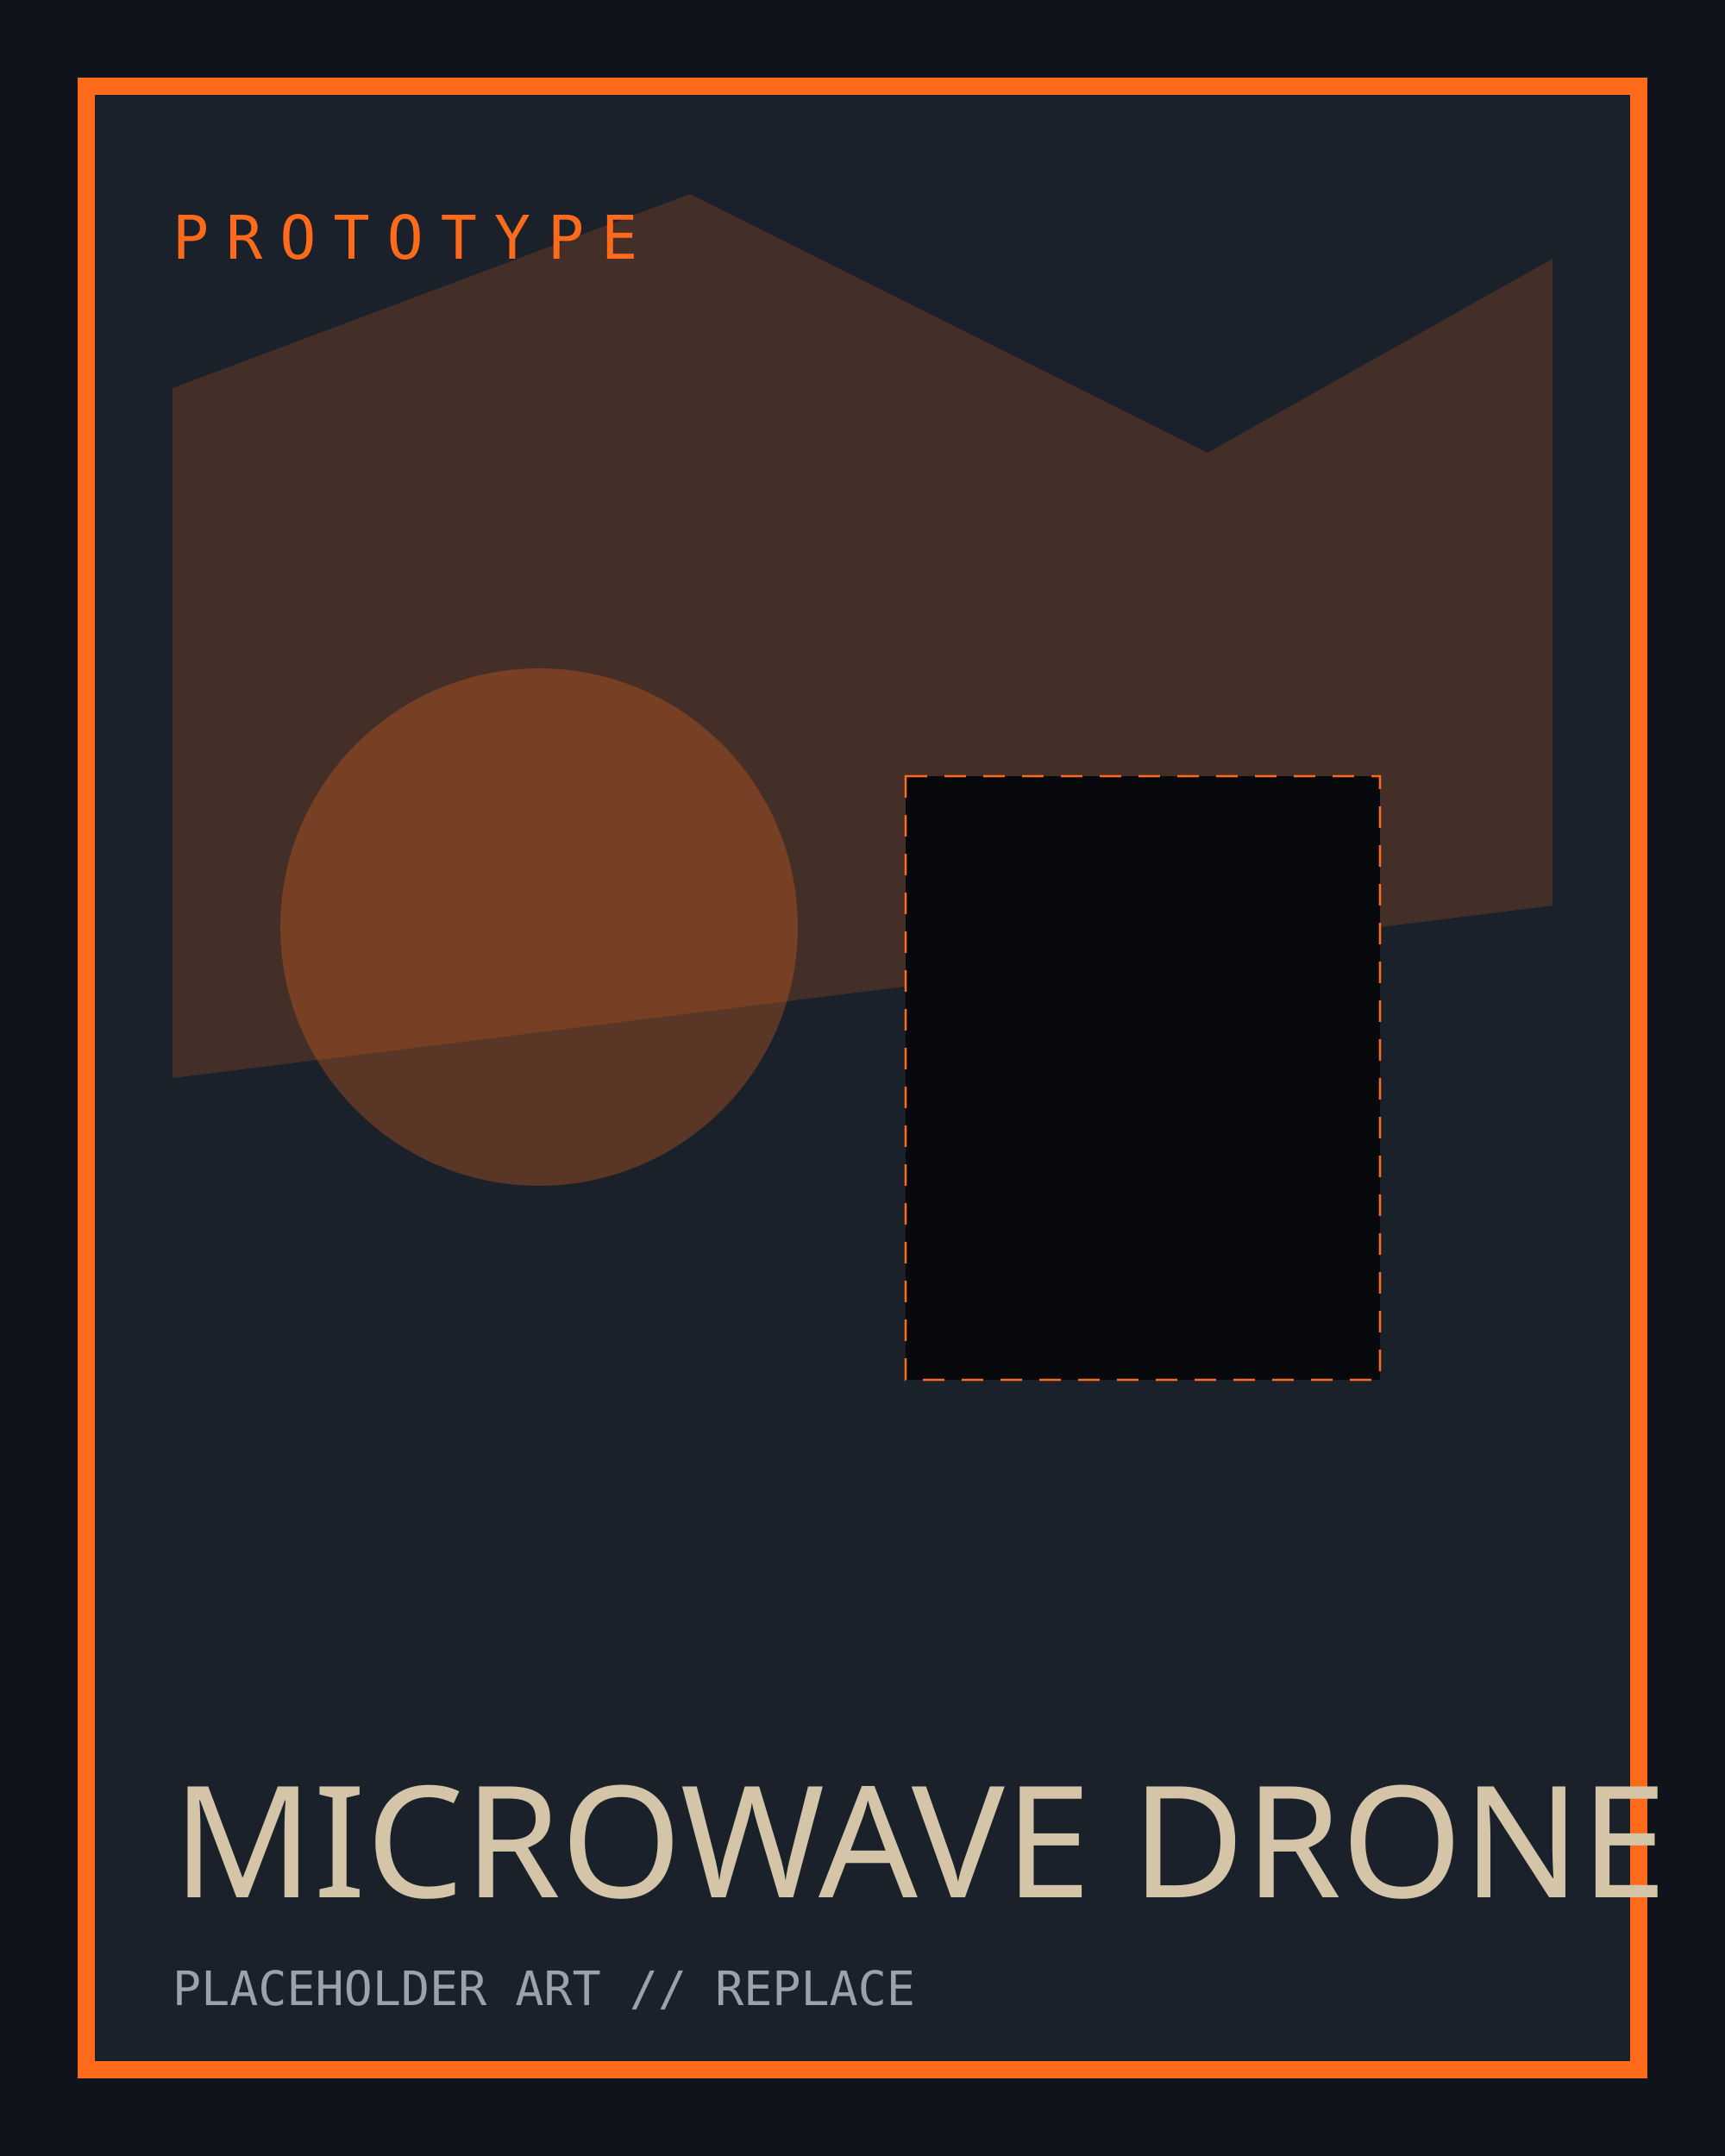
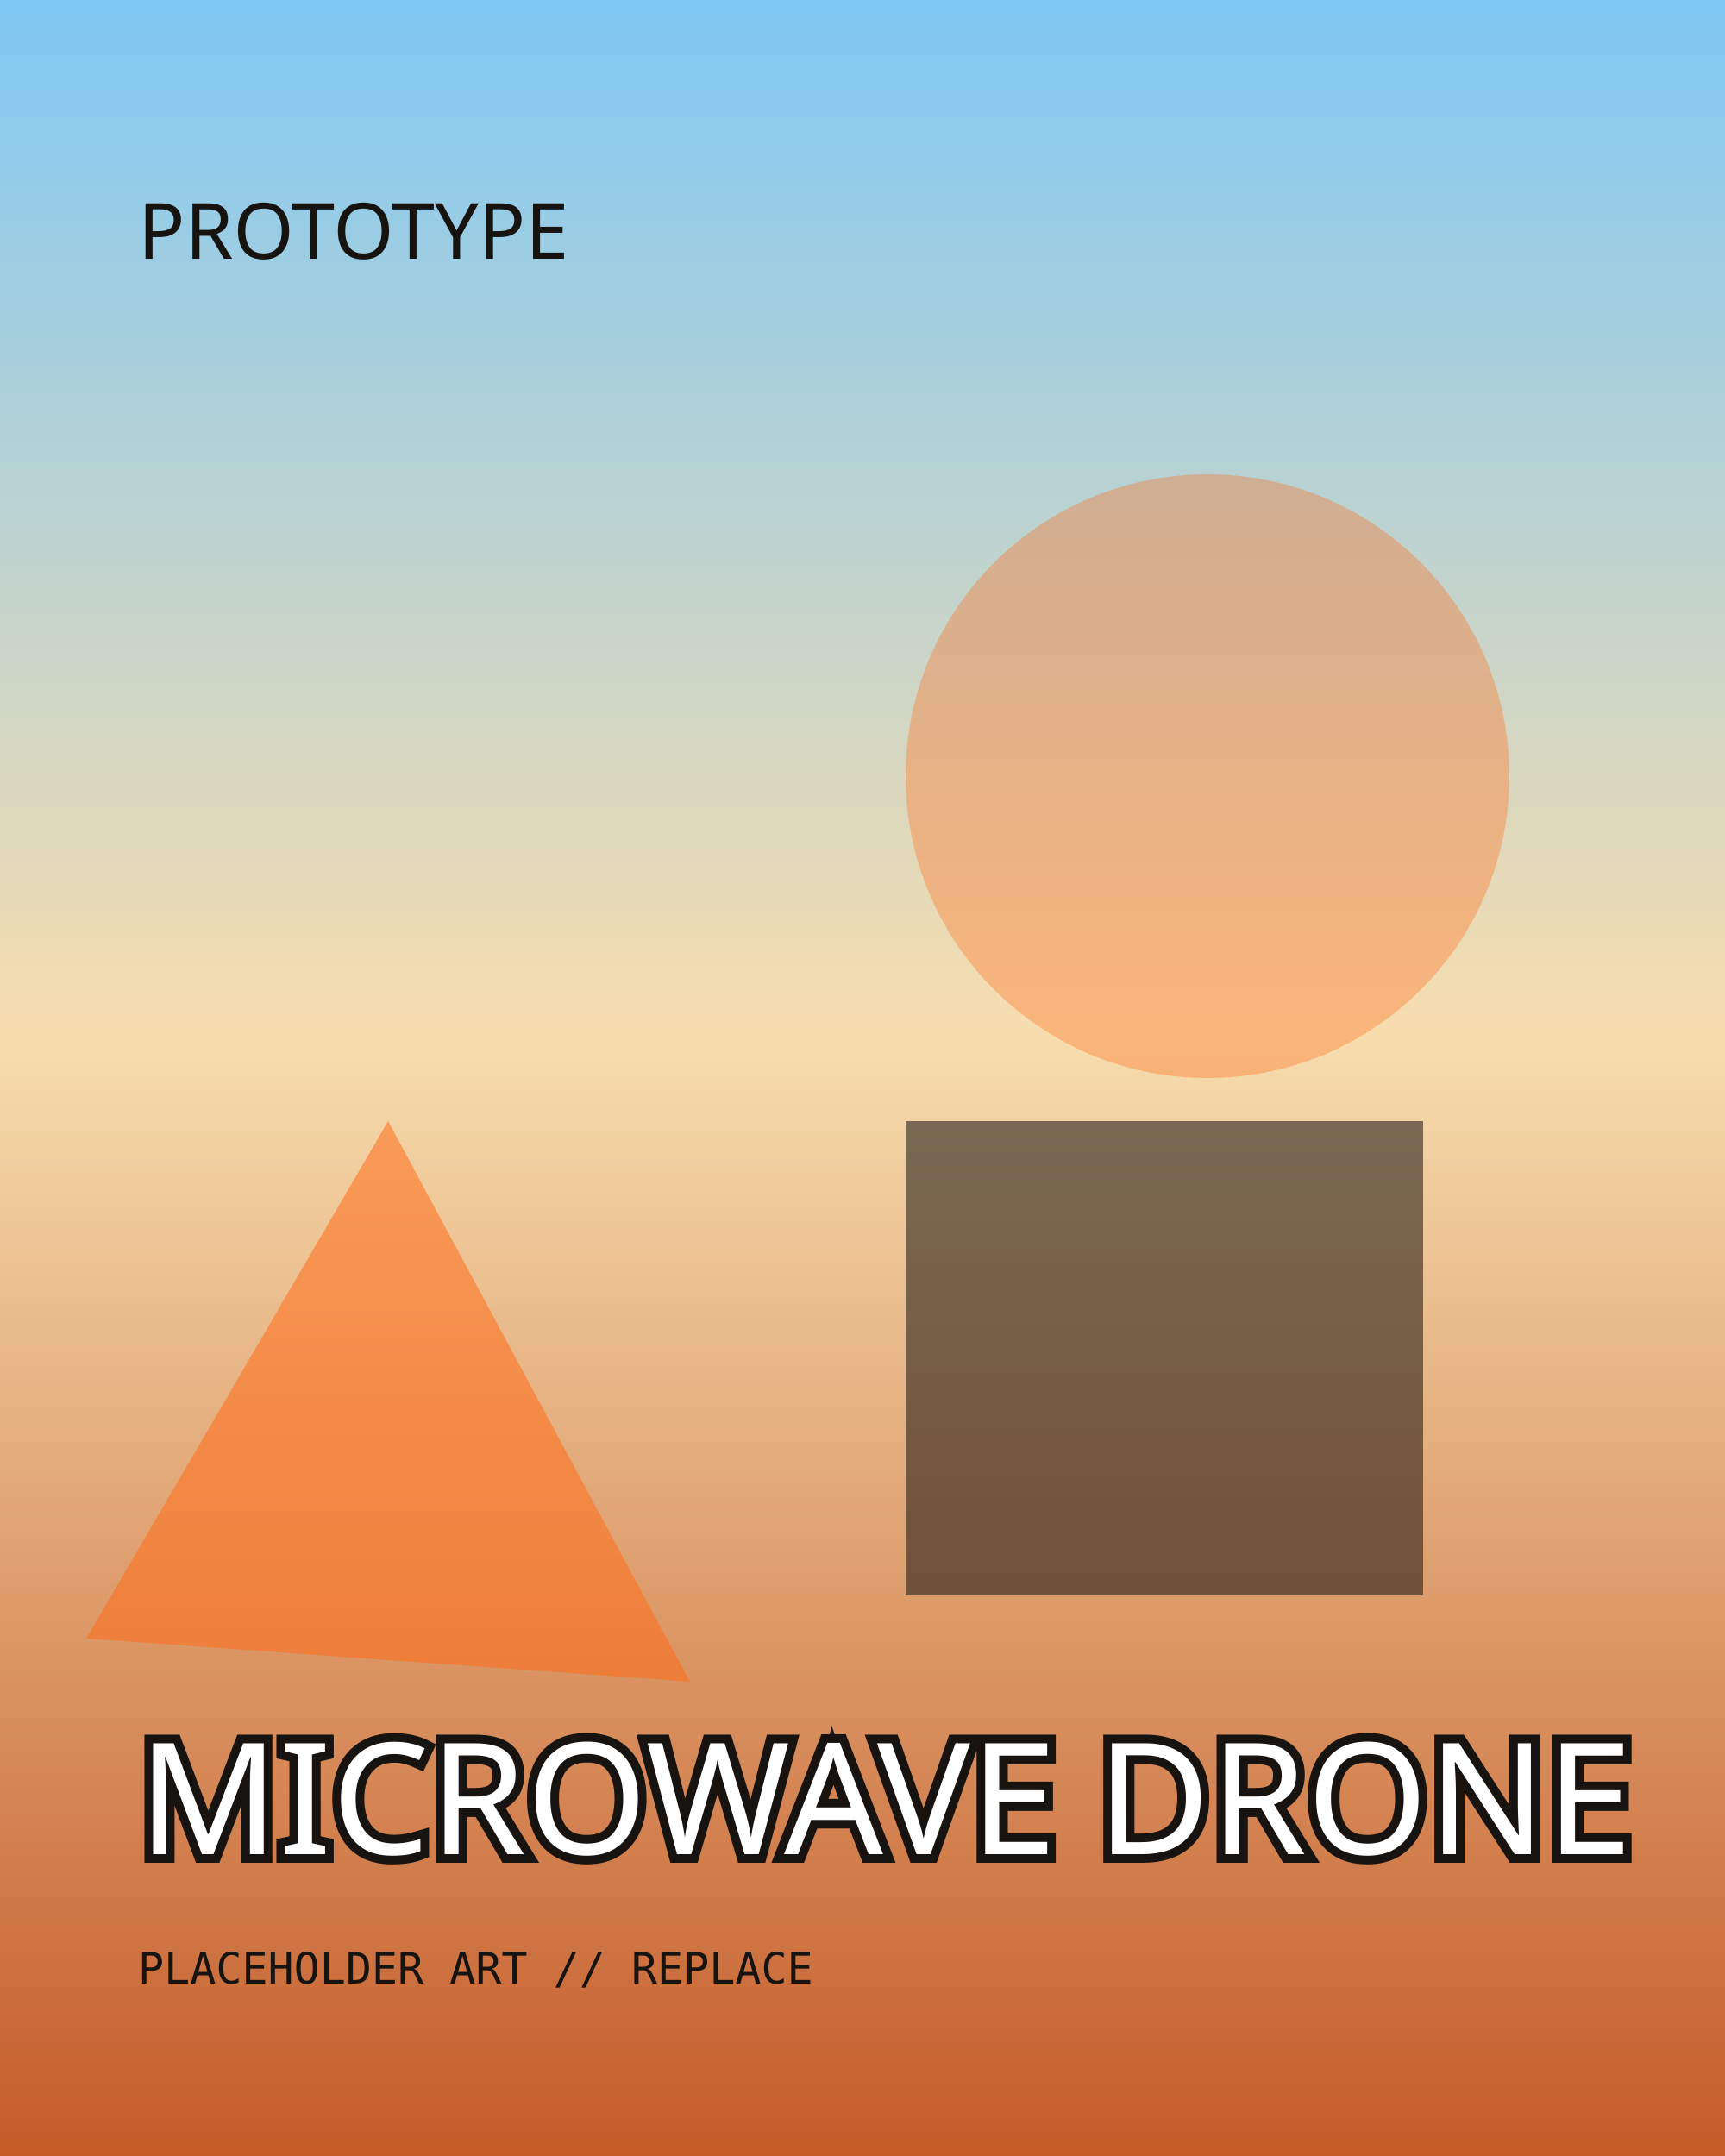
<svg xmlns="http://www.w3.org/2000/svg" viewBox="0 0 800 1000" role="img" aria-label="MICROWAVE DRONE">
-   <rect width="800" height="1000" fill="#10131a" />
-   <rect x="40" y="40" width="720" height="920" fill="#1a212b" stroke="#ff6b1a" stroke-width="8" />
-   <polygon points="80,180 320,90 560,210 720,120 720,420 80,500" fill="#ff6b1a" opacity="0.18" />
-   <circle cx="250" cy="430" r="120" fill="#ff6b1a" opacity="0.28" />
-   <rect x="420" y="360" width="220" height="280" fill="#07080c" stroke="#ff6b1a" stroke-dasharray="10 8" />
-   <text x="80" y="120" fill="#ff6b1a" font-family="monospace" font-size="28" letter-spacing="8">PROTOTYPE</text>
-   <text x="80" y="880" fill="#d4c4a8" font-family="Impact, sans-serif" font-size="72">MICROWAVE DRONE</text>
-   <text x="80" y="930" fill="#9aa3ad" font-family="monospace" font-size="22">PLACEHOLDER ART // REPLACE</text>
+   <defs>
+     <linearGradient id="sky-microwave-drone" x1="0" y1="0" x2="0" y2="1">
+       <stop offset="0%" stop-color="#7ec8f5" />
+       <stop offset="48%" stop-color="#f7ddae" />
+       <stop offset="100%" stop-color="#c45a28" />
+     </linearGradient>
+   </defs>
+   <rect width="800" height="1000" fill="url(#sky-microwave-drone)" />
+   <path d="M40 760 L180 520 L320 780 Z" fill="#ff6b1a" opacity="0.55" />
+   <circle cx="560" cy="360" r="140" fill="#ff6b1a" opacity="0.35" />
+   <rect x="420" y="520" width="240" height="220" fill="#171310" opacity="0.55" />
+   <text x="64" y="120" fill="#171310" font-family="Impact, sans-serif" font-size="36">PROTOTYPE</text>
+   <text x="64" y="860" fill="#fff" font-family="Impact, sans-serif" font-size="72" stroke="#171310" stroke-width="8" paint-order="stroke">MICROWAVE DRONE</text>
+   <text x="64" y="920" fill="#171310" font-family="monospace" font-size="20">PLACEHOLDER ART // REPLACE</text>
</svg>
